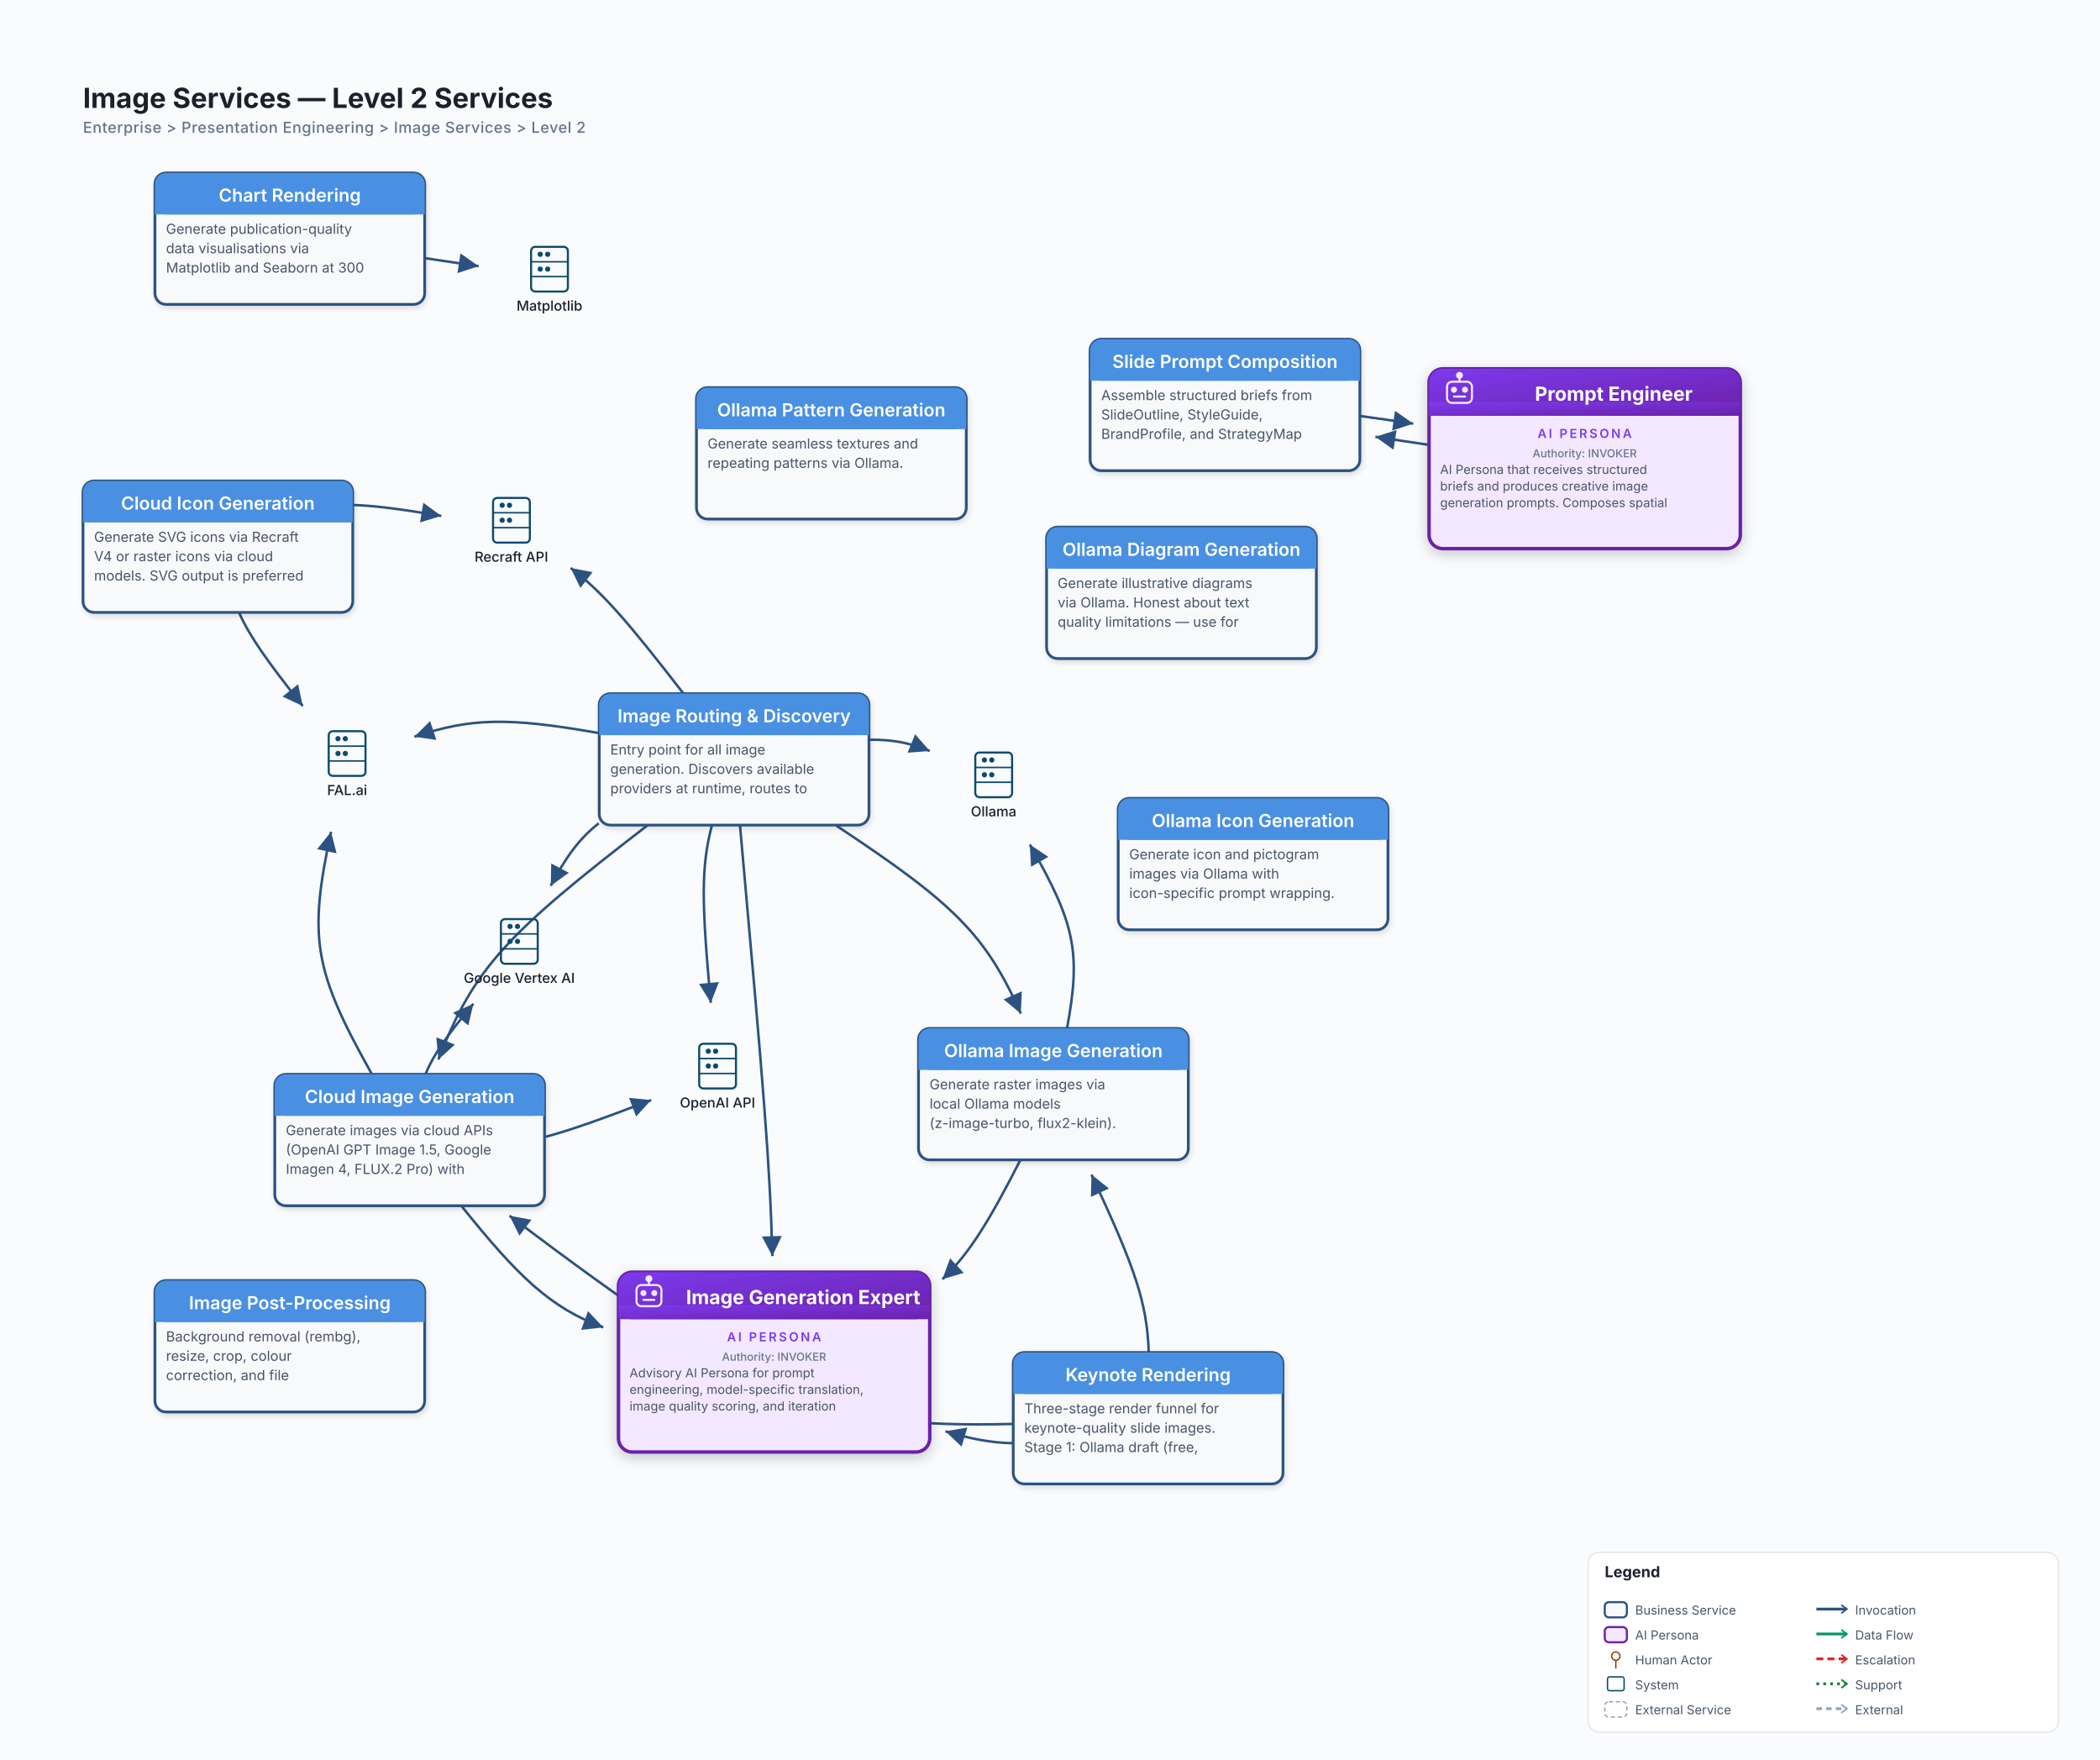
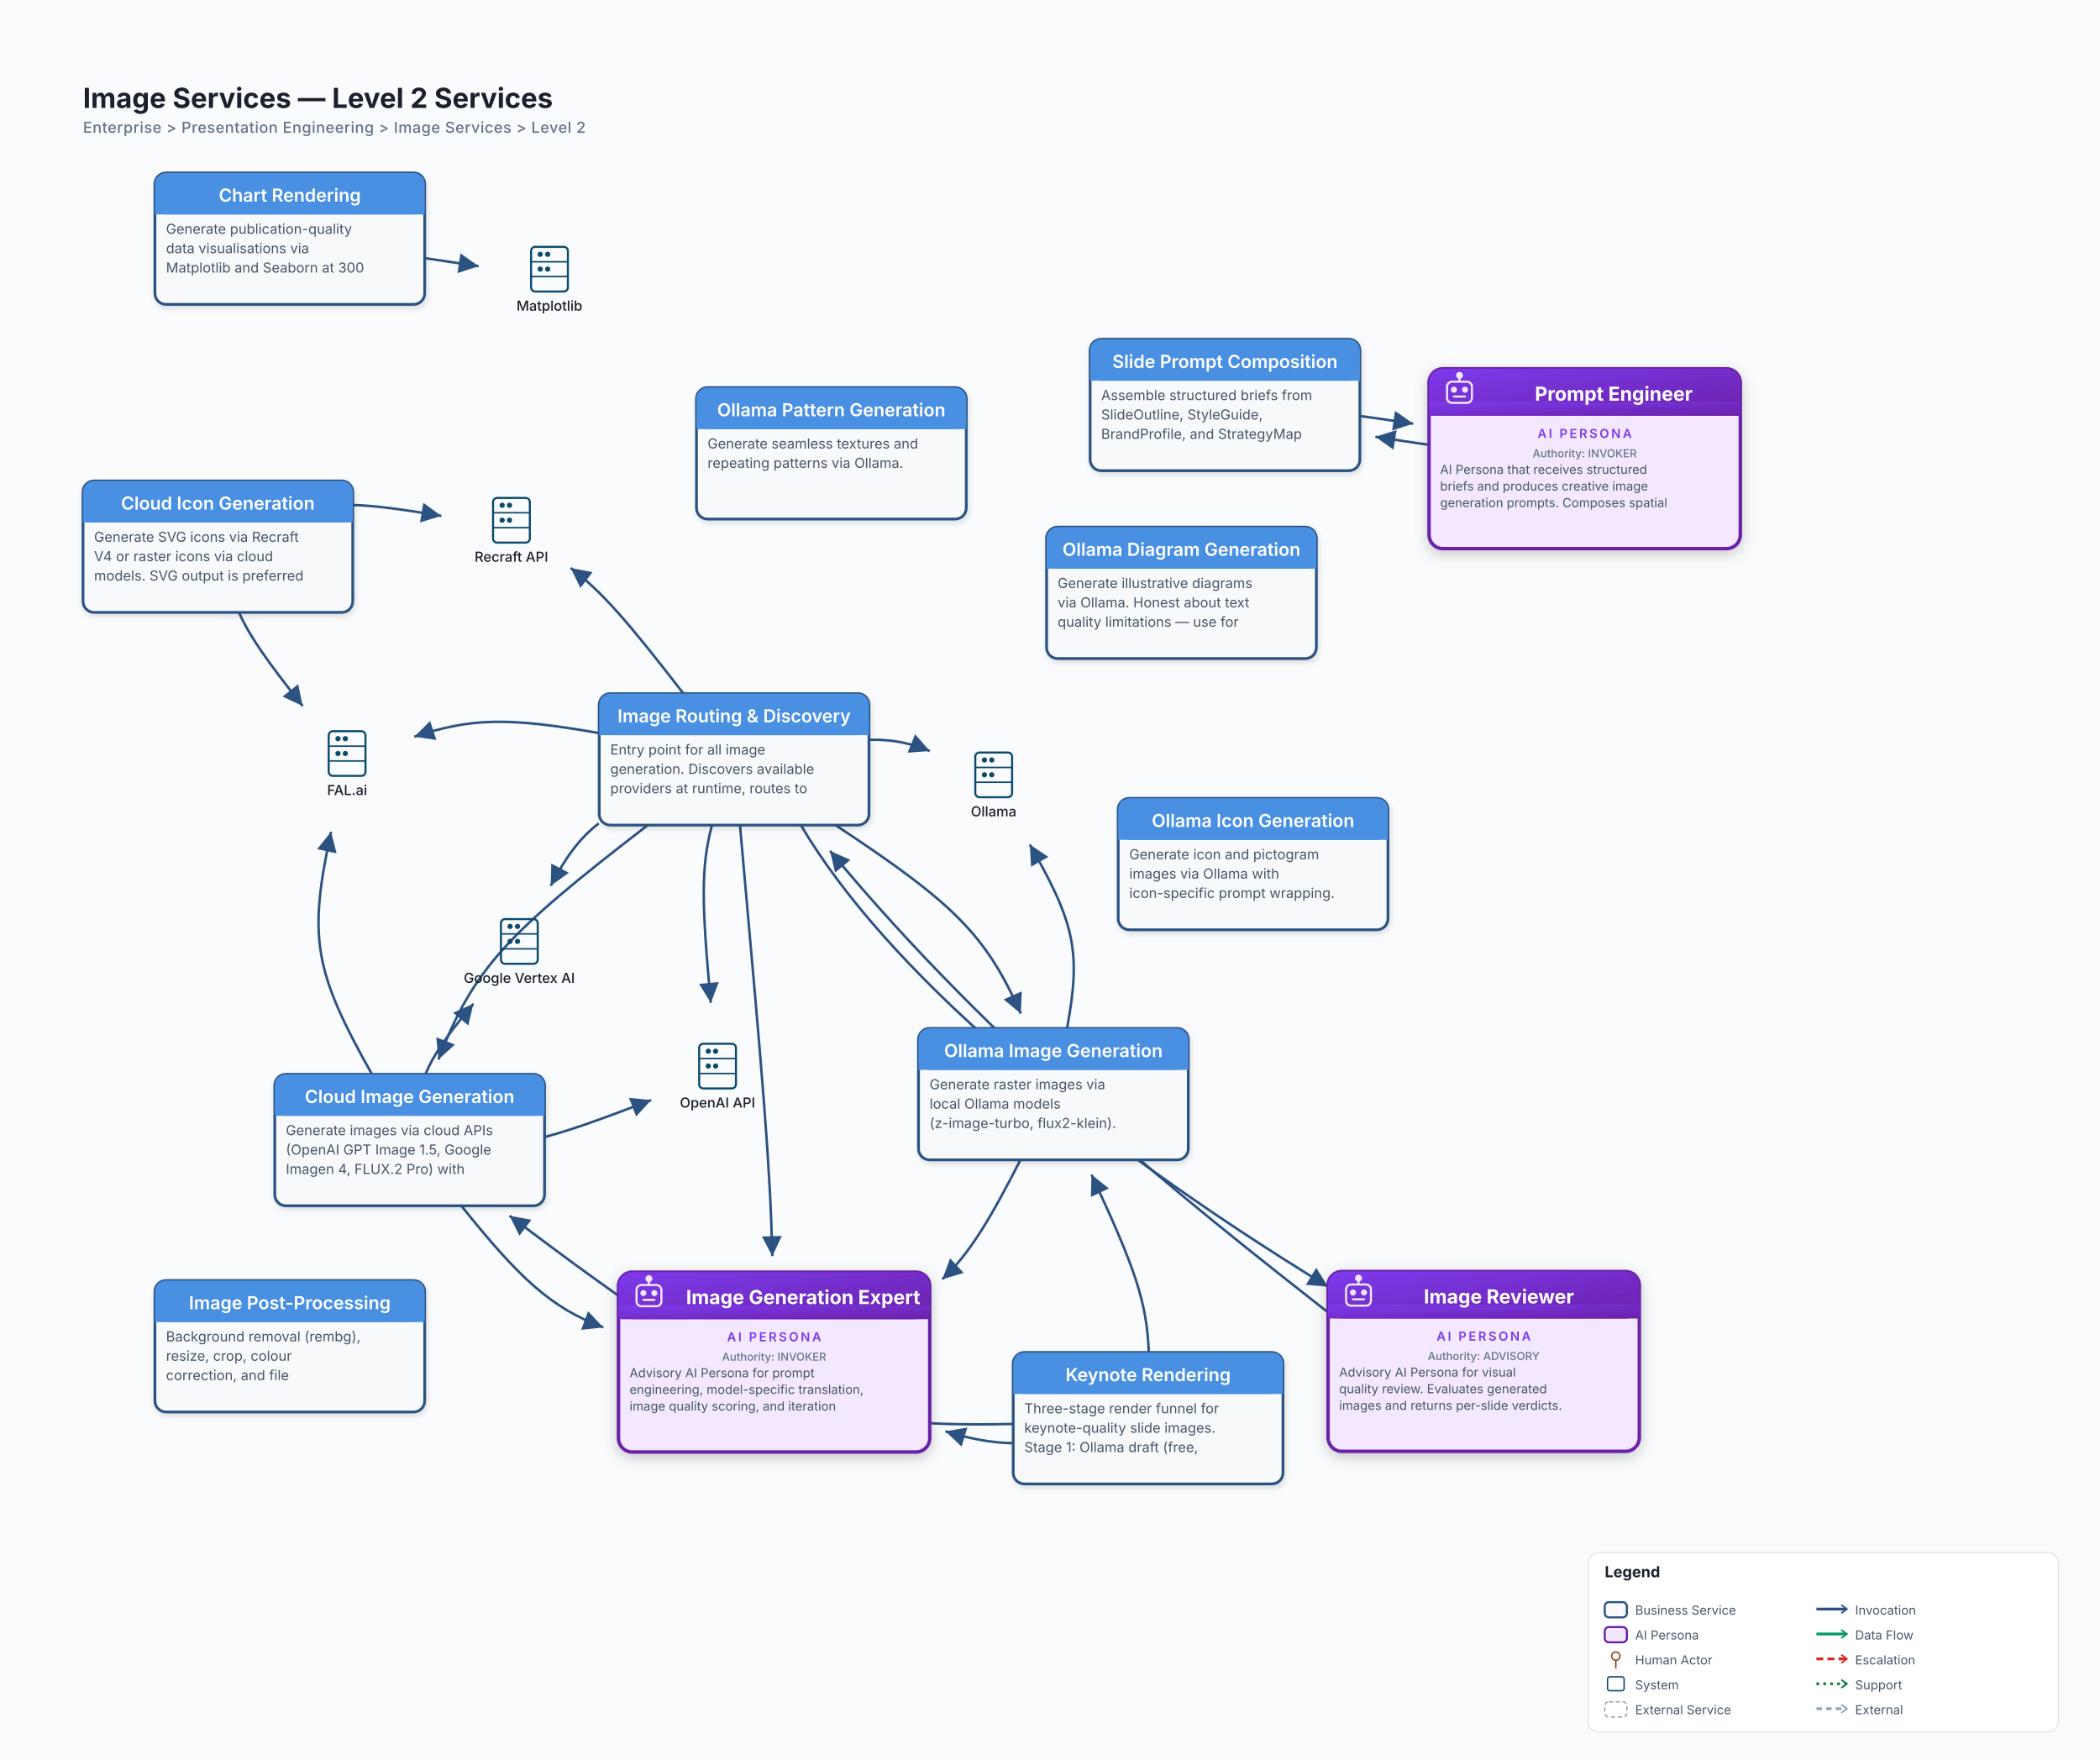
<svg xmlns="http://www.w3.org/2000/svg" viewBox="0 0 1518 1272" width="1518" height="1272">
  <defs>
    <linearGradient id="aiGrad" x1="0%" y1="0%" x2="100%" y2="100%">
      <stop offset="0%" style="stop-color:#7C3AED;stop-opacity:1" />
      <stop offset="100%" style="stop-color:#6B21A8;stop-opacity:1" />
    </linearGradient>
    <filter id="aiGlow" x="-15%" y="-15%" width="130%" height="140%">
      <feGaussianBlur in="SourceAlpha" stdDeviation="5" />
      <feOffset dx="0" dy="3" result="offsetblur" />
      <feComponentTransfer>
        <feFuncA type="linear" slope="0.2" />
      </feComponentTransfer>
      <feMerge>
        <feMergeNode />
        <feMergeNode in="SourceGraphic" />
      </feMerge>
    </filter>
    <filter id="shadow" x="-5%" y="-5%" width="115%" height="120%">
      <feGaussianBlur in="SourceAlpha" stdDeviation="2" />
      <feOffset dx="1" dy="2" result="offsetblur" />
      <feComponentTransfer>
        <feFuncA type="linear" slope="0.12" />
      </feComponentTransfer>
      <feMerge>
        <feMergeNode />
        <feMergeNode in="SourceGraphic" />
      </feMerge>
    </filter>
    <marker id="arr-capability_invocation" viewBox="0 0 10 10" refX="10" refY="5" markerWidth="8" markerHeight="8" orient="auto-start-reverse">
      <path d="M 0 0 L 10 5 L 0 10 Z" fill="#2C5282" />
    </marker>
    <marker id="arr-data_flow" viewBox="0 0 10 10" refX="10" refY="5" markerWidth="8" markerHeight="8" orient="auto-start-reverse">
      <path d="M 0 1 L 10 5 L 0 9" fill="none" stroke="#059669" stroke-width="1.5" />
    </marker>
    <marker id="arr-escalation" viewBox="0 0 10 10" refX="10" refY="5" markerWidth="9" markerHeight="9" orient="auto-start-reverse">
      <path d="M 0 0 L 10 5 L 0 10 Z" fill="#DC2626" />
    </marker>
    <marker id="arr-external" viewBox="0 0 10 10" refX="10" refY="5" markerWidth="7" markerHeight="7" orient="auto-start-reverse">
      <path d="M 0 0 L 10 5 L 0 10 Z" fill="#94A3B8" />
    </marker>
    <marker id="arr-approval" viewBox="0 0 10 10" refX="10" refY="5" markerWidth="8" markerHeight="8" orient="auto-start-reverse">
      <path d="M 0 0 L 10 5 L 0 10 Z" fill="#2C5282" />
    </marker>
  </defs>
  <rect width="1518" height="1272" fill="#FAFBFC" />
  <text x="60" y="78" font-family="Inter, 'Segoe UI', -apple-system, BlinkMacSystemFont, sans-serif" font-size="20" font-weight="700" fill="#1A202C">Image Services — Level 2 Services</text>
  <text x="60" y="96" font-family="Inter, 'Segoe UI', -apple-system, BlinkMacSystemFont, sans-serif" font-size="11" font-weight="500" fill="#64748B" letter-spacing="0.3">Enterprise &gt; Presentation Engineering &gt; Image Services &gt; Level 2</text>
  <g class="interaction" data-id="int-bridge-discovery">
    <path d="M 628.5,534.7 C 645.0,534.4 657.6,536.9 672.1,542.8" fill="none" stroke="#2C5282" stroke-width="1.8" marker-end="url(#arr-capability_invocation)" />
  </g>
  <g class="interaction" data-id="int-bridge-discovery-openai">
    <path d="M 514.6,596.6 C 506.6,627.0 507.2,653.0 513.8,724.8" fill="none" stroke="#2C5282" stroke-width="1.8" marker-end="url(#arr-capability_invocation)" />
  </g>
  <g class="interaction" data-id="int-bridge-discovery-google">
    <path d="M 432.8,595.1 C 418.7,606.1 409.1,619.4 398.1,640.2" fill="none" stroke="#2C5282" stroke-width="1.8" marker-end="url(#arr-capability_invocation)" />
  </g>
  <g class="interaction" data-id="int-bridge-discovery-fal">
    <path d="M 432.7,529.8 C 366.6,518.2 340.3,519.0 299.5,532.5" fill="none" stroke="#2C5282" stroke-width="1.8" marker-end="url(#arr-capability_invocation)" />
  </g>
  <g class="interaction" data-id="int-bridge-discovery-recraft">
    <path d="M 493.9,501.1 C 452.8,448.0 435.5,428.1 412.5,410.5" fill="none" stroke="#2C5282" stroke-width="1.8" marker-end="url(#arr-capability_invocation)" />
  </g>
  <g class="interaction" data-id="int-bridge-to-ollama-skills">
    <path d="M 604.3,596.6 C 689.8,653.1 712.6,675.7 737.9,732.6" fill="none" stroke="#2C5282" stroke-width="1.8" marker-end="url(#arr-capability_invocation)" />
  </g>
  <g class="interaction" data-id="int-bridge-to-cloud-skills">
    <path d="M 468.1,596.5 C 366.0,675.1 342.5,699.9 316.9,765.8" fill="none" stroke="#2C5282" stroke-width="1.8" marker-end="url(#arr-capability_invocation)" />
  </g>
  <g class="interaction" data-id="int-ollama-skills-to-ollama">
    <path d="M 771.4,742.8 C 781.5,687.9 777.0,667.4 744.4,610.4" fill="none" stroke="#2C5282" stroke-width="1.8" marker-end="url(#arr-capability_invocation)" />
  </g>
  <g class="interaction" data-id="int-cloud-skills-to-openai">
    <path d="M 394.1,821.7 C 412.9,816.8 436.2,808.3 470.7,795.1" fill="none" stroke="#2C5282" stroke-width="1.8" marker-end="url(#arr-capability_invocation)" />
  </g>
  <g class="interaction" data-id="int-cloud-skills-to-google">
    <path d="M 307.6,776.3 C 313.5,762.0 323.0,748.6 342.2,725.5" fill="none" stroke="#2C5282" stroke-width="1.8" marker-end="url(#arr-capability_invocation)" />
  </g>
  <g class="interaction" data-id="int-cloud-skills-to-fal">
    <path d="M 268.6,776.0 C 226.8,701.4 222.8,677.9 239.3,601.2" fill="none" stroke="#2C5282" stroke-width="1.8" marker-end="url(#arr-capability_invocation)" />
  </g>
  <g class="interaction" data-id="int-cloud-icon-to-recraft">
    <path d="M 255.3,365.0 C 271.5,365.5 291.3,368.2 319.0,372.9" fill="none" stroke="#2C5282" stroke-width="1.8" marker-end="url(#arr-capability_invocation)" />
  </g>
  <g class="interaction" data-id="int-cloud-icon-to-fal">
    <path d="M 172.8,442.8 C 180.7,460.3 192.6,477.1 218.8,510.3" fill="none" stroke="#2C5282" stroke-width="1.8" marker-end="url(#arr-capability_invocation)" />
  </g>
  <g class="interaction" data-id="int-chart-to-matplotlib">
    <path d="M 307.2,186.6 C 323.5,189.0 335.4,190.8 346.0,192.4" fill="none" stroke="#2C5282" stroke-width="1.8" marker-end="url(#arr-capability_invocation)" />
  </g>
  <g class="interaction" data-id="int-gen-skills-to-expert">
    <path d="M 737.5,838.6 C 715.7,881.3 700.7,906.3 681.2,924.6" fill="none" stroke="#2C5282" stroke-width="1.8" marker-end="url(#arr-capability_invocation)" />
  </g>
  <g class="interaction" data-id="int-cloud-skills-to-expert">
    <path d="M 333.7,871.8 C 374.5,922.7 398.0,945.4 436.1,959.4" fill="none" stroke="#2C5282" stroke-width="1.8" marker-end="url(#arr-capability_invocation)" />
  </g>
  <g class="interaction" data-id="int-bridge-to-expert">
    <path d="M 534.9,596.5 C 552.2,789.5 556.6,841.4 558.3,907.9" fill="none" stroke="#2C5282" stroke-width="1.8" marker-end="url(#arr-capability_invocation)" />
  </g>
  <g class="interaction" data-id="int-composer-to-prompt-engineer">
    <path d="M 983.3,300.7 C 995.8,302.4 1008.8,304.3 1021.6,306.2" fill="none" stroke="#2C5282" stroke-width="1.8" marker-end="url(#arr-capability_invocation)" />
  </g>
  <g class="interaction" data-id="int-prompt-engineer-to-composer">
    <path d="M 1032.7,321.5 C 1020.0,319.6 1006.9,317.7 994.2,315.7" fill="none" stroke="#2C5282" stroke-width="1.8" marker-end="url(#arr-capability_invocation)" />
  </g>
  <g class="interaction" data-id="int-keynote-to-ollama">
    <path d="M 830.4,977.3 C 829.0,941.1 820.7,917.0 789.0,849.0" fill="none" stroke="#2C5282" stroke-width="1.8" marker-end="url(#arr-capability_invocation)" />
  </g>
  <g class="interaction" data-id="int-keynote-to-cloud">
    <path d="M 732.1,1029.2 C 588.9,1032.5 544.8,1011.5 368.3,878.7" fill="none" stroke="#2C5282" stroke-width="1.8" marker-end="url(#arr-capability_invocation)" />
  </g>
  <g class="interaction" data-id="int-keynote-to-expert">
    <path d="M 732.0,1043.1 C 716.8,1042.8 701.8,1040.1 683.4,1034.5" fill="none" stroke="#2C5282" stroke-width="1.8" marker-end="url(#arr-capability_invocation)" />
  </g>
+   <g class="interaction" data-id="int-bridge-to-image-reviewer">
+     <path d="M 579.0,596.5 C 640.0,700.0 780.0,820.0 960.0,930.0" fill="none" stroke="#2C5282" stroke-width="1.8" marker-end="url(#arr-capability_invocation)" />
+   </g>
+   <g class="interaction" data-id="int-image-reviewer-to-bridge">
+     <path d="M 960.5,949.0 C 860.0,870.0 720.0,760.0 600.0,615.0" fill="none" stroke="#2C5282" stroke-width="1.8" marker-end="url(#arr-capability_invocation)" />
+   </g>
  <g class="service" data-id="image-routing-discovery" filter="url(#shadow)">
    <rect x="433.15" y="501.36" width="195" height="95" rx="8" fill="#F8F9FA" stroke="#2C5282" stroke-width="2" />
    <rect x="433.15" y="501.36" width="195" height="30" rx="8" fill="#4A90E2" />
    <rect x="433.15" y="523.36" width="195" height="8" fill="#4A90E2" />
    <text x="530.65" y="517.36" text-anchor="middle" dominant-baseline="central" font-family="Inter, 'Segoe UI', -apple-system, BlinkMacSystemFont, sans-serif" font-size="13" font-weight="600" fill="#FFFFFF">Image Routing &amp; Discovery</text>
    <text x="441.15" y="545.36" font-family="Inter, 'Segoe UI', -apple-system, BlinkMacSystemFont, sans-serif" font-size="10" fill="#475569">Entry point for all image</text>
    <text x="441.15" y="559.36" font-family="Inter, 'Segoe UI', -apple-system, BlinkMacSystemFont, sans-serif" font-size="10" fill="#475569">generation. Discovers available</text>
    <text x="441.15" y="573.36" font-family="Inter, 'Segoe UI', -apple-system, BlinkMacSystemFont, sans-serif" font-size="10" fill="#475569">providers at runtime, routes to</text>
  </g>
  <g class="service" data-id="image-ollama-generate" filter="url(#shadow)">
    <rect x="663.96" y="743.31" width="195" height="95" rx="8" fill="#F8F9FA" stroke="#2C5282" stroke-width="2" />
    <rect x="663.96" y="743.31" width="195" height="30" rx="8" fill="#4A90E2" />
    <rect x="663.96" y="765.31" width="195" height="8" fill="#4A90E2" />
    <text x="761.46" y="759.31" text-anchor="middle" dominant-baseline="central" font-family="Inter, 'Segoe UI', -apple-system, BlinkMacSystemFont, sans-serif" font-size="13" font-weight="600" fill="#FFFFFF">Ollama Image Generation</text>
    <text x="671.96" y="787.31" font-family="Inter, 'Segoe UI', -apple-system, BlinkMacSystemFont, sans-serif" font-size="10" fill="#475569">Generate raster images via</text>
    <text x="671.96" y="801.31" font-family="Inter, 'Segoe UI', -apple-system, BlinkMacSystemFont, sans-serif" font-size="10" fill="#475569">local Ollama models</text>
    <text x="671.96" y="815.31" font-family="Inter, 'Segoe UI', -apple-system, BlinkMacSystemFont, sans-serif" font-size="10" fill="#475569">(z-image-turbo, flux2-klein).</text>
  </g>
  <g class="service" data-id="image-ollama-icon" filter="url(#shadow)">
    <rect x="808.3" y="577.02" width="195" height="95" rx="8" fill="#F8F9FA" stroke="#2C5282" stroke-width="2" />
    <rect x="808.3" y="577.02" width="195" height="30" rx="8" fill="#4A90E2" />
    <rect x="808.3" y="599.02" width="195" height="8" fill="#4A90E2" />
    <text x="905.8" y="593.02" text-anchor="middle" dominant-baseline="central" font-family="Inter, 'Segoe UI', -apple-system, BlinkMacSystemFont, sans-serif" font-size="13" font-weight="600" fill="#FFFFFF">Ollama Icon Generation</text>
    <text x="816.3" y="621.02" font-family="Inter, 'Segoe UI', -apple-system, BlinkMacSystemFont, sans-serif" font-size="10" fill="#475569">Generate icon and pictogram</text>
    <text x="816.3" y="635.02" font-family="Inter, 'Segoe UI', -apple-system, BlinkMacSystemFont, sans-serif" font-size="10" fill="#475569">images via Ollama with</text>
    <text x="816.3" y="649.02" font-family="Inter, 'Segoe UI', -apple-system, BlinkMacSystemFont, sans-serif" font-size="10" fill="#475569">icon-specific prompt wrapping.</text>
  </g>
  <g class="service" data-id="image-ollama-pattern" filter="url(#shadow)">
    <rect x="503.46" y="280.16" width="195" height="95" rx="8" fill="#F8F9FA" stroke="#2C5282" stroke-width="2" />
    <rect x="503.46" y="280.16" width="195" height="30" rx="8" fill="#4A90E2" />
    <rect x="503.46" y="302.16" width="195" height="8" fill="#4A90E2" />
    <text x="600.96" y="296.16" text-anchor="middle" dominant-baseline="central" font-family="Inter, 'Segoe UI', -apple-system, BlinkMacSystemFont, sans-serif" font-size="13" font-weight="600" fill="#FFFFFF">Ollama Pattern Generation</text>
    <text x="511.46" y="324.16" font-family="Inter, 'Segoe UI', -apple-system, BlinkMacSystemFont, sans-serif" font-size="10" fill="#475569">Generate seamless textures and</text>
    <text x="511.46" y="338.16" font-family="Inter, 'Segoe UI', -apple-system, BlinkMacSystemFont, sans-serif" font-size="10" fill="#475569">repeating patterns via Ollama.</text>
  </g>
  <g class="service" data-id="image-ollama-diagram" filter="url(#shadow)">
    <rect x="756.53" y="381.0" width="195" height="95" rx="8" fill="#F8F9FA" stroke="#2C5282" stroke-width="2" />
    <rect x="756.53" y="381.0" width="195" height="30" rx="8" fill="#4A90E2" />
    <rect x="756.53" y="403.0" width="195" height="8" fill="#4A90E2" />
    <text x="854.03" y="397.0" text-anchor="middle" dominant-baseline="central" font-family="Inter, 'Segoe UI', -apple-system, BlinkMacSystemFont, sans-serif" font-size="13" font-weight="600" fill="#FFFFFF">Ollama Diagram Generation</text>
    <text x="764.53" y="425.0" font-family="Inter, 'Segoe UI', -apple-system, BlinkMacSystemFont, sans-serif" font-size="10" fill="#475569">Generate illustrative diagrams</text>
    <text x="764.53" y="439.0" font-family="Inter, 'Segoe UI', -apple-system, BlinkMacSystemFont, sans-serif" font-size="10" fill="#475569">via Ollama. Honest about text</text>
    <text x="764.53" y="453.0" font-family="Inter, 'Segoe UI', -apple-system, BlinkMacSystemFont, sans-serif" font-size="10" fill="#475569">quality limitations — use for</text>
  </g>
  <g class="service" data-id="image-cloud-generate" filter="url(#shadow)">
    <rect x="198.63" y="776.49" width="195" height="95" rx="8" fill="#F8F9FA" stroke="#2C5282" stroke-width="2" />
    <rect x="198.63" y="776.49" width="195" height="30" rx="8" fill="#4A90E2" />
    <rect x="198.63" y="798.49" width="195" height="8" fill="#4A90E2" />
    <text x="296.13" y="792.49" text-anchor="middle" dominant-baseline="central" font-family="Inter, 'Segoe UI', -apple-system, BlinkMacSystemFont, sans-serif" font-size="13" font-weight="600" fill="#FFFFFF">Cloud Image Generation</text>
    <text x="206.63" y="820.49" font-family="Inter, 'Segoe UI', -apple-system, BlinkMacSystemFont, sans-serif" font-size="10" fill="#475569">Generate images via cloud APIs</text>
    <text x="206.63" y="834.49" font-family="Inter, 'Segoe UI', -apple-system, BlinkMacSystemFont, sans-serif" font-size="10" fill="#475569">(OpenAI GPT Image 1.5, Google</text>
    <text x="206.63" y="848.49" font-family="Inter, 'Segoe UI', -apple-system, BlinkMacSystemFont, sans-serif" font-size="10" fill="#475569">Imagen 4, FLUX.2 Pro) with</text>
  </g>
  <g class="service" data-id="image-cloud-icon" filter="url(#shadow)">
    <rect x="59.999" y="347.62" width="195" height="95" rx="8" fill="#F8F9FA" stroke="#2C5282" stroke-width="2" />
    <rect x="59.999" y="347.62" width="195" height="30" rx="8" fill="#4A90E2" />
    <rect x="59.999" y="369.62" width="195" height="8" fill="#4A90E2" />
    <text x="157.499" y="363.62" text-anchor="middle" dominant-baseline="central" font-family="Inter, 'Segoe UI', -apple-system, BlinkMacSystemFont, sans-serif" font-size="13" font-weight="600" fill="#FFFFFF">Cloud Icon Generation</text>
    <text x="67.999" y="391.62" font-family="Inter, 'Segoe UI', -apple-system, BlinkMacSystemFont, sans-serif" font-size="10" fill="#475569">Generate SVG icons via Recraft</text>
    <text x="67.999" y="405.62" font-family="Inter, 'Segoe UI', -apple-system, BlinkMacSystemFont, sans-serif" font-size="10" fill="#475569">V4 or raster icons via cloud</text>
    <text x="67.999" y="419.62" font-family="Inter, 'Segoe UI', -apple-system, BlinkMacSystemFont, sans-serif" font-size="10" fill="#475569">models. SVG output is preferred</text>
  </g>
  <g class="service" data-id="image-chart-renderer" filter="url(#shadow)">
    <rect x="112.0" y="125.0" width="195" height="95" rx="8" fill="#F8F9FA" stroke="#2C5282" stroke-width="2" />
    <rect x="112.0" y="125.0" width="195" height="30" rx="8" fill="#4A90E2" />
    <rect x="112.0" y="147.0" width="195" height="8" fill="#4A90E2" />
    <text x="209.5" y="141.0" text-anchor="middle" dominant-baseline="central" font-family="Inter, 'Segoe UI', -apple-system, BlinkMacSystemFont, sans-serif" font-size="13" font-weight="600" fill="#FFFFFF">Chart Rendering</text>
    <text x="120.0" y="169.0" font-family="Inter, 'Segoe UI', -apple-system, BlinkMacSystemFont, sans-serif" font-size="10" fill="#475569">Generate publication-quality</text>
    <text x="120.0" y="183.0" font-family="Inter, 'Segoe UI', -apple-system, BlinkMacSystemFont, sans-serif" font-size="10" fill="#475569">data visualisations via</text>
    <text x="120.0" y="197.0" font-family="Inter, 'Segoe UI', -apple-system, BlinkMacSystemFont, sans-serif" font-size="10" fill="#475569">Matplotlib and Seaborn at 300</text>
  </g>
  <g class="service" data-id="image-post-processing" filter="url(#shadow)">
    <rect x="112.0" y="925.542" width="195" height="95" rx="8" fill="#F8F9FA" stroke="#2C5282" stroke-width="2" />
    <rect x="112.0" y="925.542" width="195" height="30" rx="8" fill="#4A90E2" />
    <rect x="112.0" y="947.542" width="195" height="8" fill="#4A90E2" />
    <text x="209.5" y="941.542" text-anchor="middle" dominant-baseline="central" font-family="Inter, 'Segoe UI', -apple-system, BlinkMacSystemFont, sans-serif" font-size="13" font-weight="600" fill="#FFFFFF">Image Post-Processing</text>
    <text x="120.0" y="969.542" font-family="Inter, 'Segoe UI', -apple-system, BlinkMacSystemFont, sans-serif" font-size="10" fill="#475569">Background removal (rembg),</text>
    <text x="120.0" y="983.542" font-family="Inter, 'Segoe UI', -apple-system, BlinkMacSystemFont, sans-serif" font-size="10" fill="#475569">resize, crop, colour</text>
    <text x="120.0" y="997.542" font-family="Inter, 'Segoe UI', -apple-system, BlinkMacSystemFont, sans-serif" font-size="10" fill="#475569">correction, and file</text>
  </g>
  <g class="service" data-id="image-slide-prompt-composition" filter="url(#shadow)">
    <rect x="788.0" y="245.19" width="195" height="95" rx="8" fill="#F8F9FA" stroke="#2C5282" stroke-width="2" />
    <rect x="788.0" y="245.19" width="195" height="30" rx="8" fill="#4A90E2" />
    <rect x="788.0" y="267.19" width="195" height="8" fill="#4A90E2" />
    <text x="885.5" y="261.19" text-anchor="middle" dominant-baseline="central" font-family="Inter, 'Segoe UI', -apple-system, BlinkMacSystemFont, sans-serif" font-size="13" font-weight="600" fill="#FFFFFF">Slide Prompt Composition</text>
    <text x="796.0" y="289.19" font-family="Inter, 'Segoe UI', -apple-system, BlinkMacSystemFont, sans-serif" font-size="10" fill="#475569">Assemble structured briefs from</text>
    <text x="796.0" y="303.19" font-family="Inter, 'Segoe UI', -apple-system, BlinkMacSystemFont, sans-serif" font-size="10" fill="#475569">SlideOutline, StyleGuide,</text>
    <text x="796.0" y="317.19" font-family="Inter, 'Segoe UI', -apple-system, BlinkMacSystemFont, sans-serif" font-size="10" fill="#475569">BrandProfile, and StrategyMap</text>
  </g>
  <g class="ai-persona" data-id="image-prompt-engineer" filter="url(#aiGlow)">
    <rect x="1033.0" y="266.54" width="225" height="130" rx="10" fill="#F3E8FF" stroke="#6B21A8" stroke-width="2.5" />
    <rect x="1033.0" y="266.54" width="225" height="34" rx="10" fill="url(#aiGrad)" />
    <rect x="1033.0" y="290.54" width="225" height="10" fill="url(#aiGrad)" />
    <line x1="1055.0" y1="271.3" x2="1055.0" y2="275.9" stroke="#F3E8FF" stroke-width="1.5" />
    <circle cx="1055.0" cy="271.3" r="2.5" fill="#F3E8FF" />
    <rect x="1046.0" y="275.9" width="18.0" height="15.3" rx="3.6" fill="none" stroke="#F3E8FF" stroke-width="1.5" />
    <circle cx="1051.0" cy="281.7" r="2.2" fill="#F3E8FF" />
    <circle cx="1059.0" cy="281.7" r="2.2" fill="#F3E8FF" />
    <line x1="1051.0" y1="286.6" x2="1059.0" y2="286.6" stroke="#F3E8FF" stroke-width="1.5" stroke-linecap="round" />
    <text x="1166.5" y="284.54" text-anchor="middle" dominant-baseline="central" font-family="Inter, 'Segoe UI', -apple-system, BlinkMacSystemFont, sans-serif" font-size="14" font-weight="700" fill="#FFFFFF">Prompt Engineer</text>
    <text x="1145.5" y="316.54" text-anchor="middle" font-family="Inter, 'Segoe UI', -apple-system, BlinkMacSystemFont, sans-serif" font-size="9" font-weight="600" fill="#7C3AED" letter-spacing="1.5">AI PERSONA</text>
    <text x="1145.5" y="330.54" text-anchor="middle" font-family="Inter, 'Segoe UI', -apple-system, BlinkMacSystemFont, sans-serif" font-size="8" font-weight="500" fill="#64748B">Authority: INVOKER</text>
    <text x="1041.0" y="342.54" font-family="Inter, 'Segoe UI', -apple-system, BlinkMacSystemFont, sans-serif" font-size="9" fill="#475569">AI Persona that receives structured</text>
    <text x="1041.0" y="354.54" font-family="Inter, 'Segoe UI', -apple-system, BlinkMacSystemFont, sans-serif" font-size="9" fill="#475569">briefs and produces creative image</text>
    <text x="1041.0" y="366.54" font-family="Inter, 'Segoe UI', -apple-system, BlinkMacSystemFont, sans-serif" font-size="9" fill="#475569">generation prompts. Composes spatial</text>
  </g>
  <g class="service" data-id="image-keynote-rendering" filter="url(#shadow)">
    <rect x="732.42" y="977.542" width="195" height="95" rx="8" fill="#F8F9FA" stroke="#2C5282" stroke-width="2" />
    <rect x="732.42" y="977.542" width="195" height="30" rx="8" fill="#4A90E2" />
    <rect x="732.42" y="999.542" width="195" height="8" fill="#4A90E2" />
    <text x="829.92" y="993.542" text-anchor="middle" dominant-baseline="central" font-family="Inter, 'Segoe UI', -apple-system, BlinkMacSystemFont, sans-serif" font-size="13" font-weight="600" fill="#FFFFFF">Keynote Rendering</text>
    <text x="740.42" y="1021.542" font-family="Inter, 'Segoe UI', -apple-system, BlinkMacSystemFont, sans-serif" font-size="10" fill="#475569">Three-stage render funnel for</text>
    <text x="740.42" y="1035.542" font-family="Inter, 'Segoe UI', -apple-system, BlinkMacSystemFont, sans-serif" font-size="10" fill="#475569">keynote-quality slide images.</text>
    <text x="740.42" y="1049.542" font-family="Inter, 'Segoe UI', -apple-system, BlinkMacSystemFont, sans-serif" font-size="10" fill="#475569">Stage 1: Ollama draft (free,</text>
  </g>
  <g class="ai-persona" data-id="image-generation-expert" filter="url(#aiGlow)">
    <rect x="447.07" y="919.486" width="225" height="130" rx="10" fill="#F3E8FF" stroke="#6B21A8" stroke-width="2.5" />
    <rect x="447.07" y="919.486" width="225" height="34" rx="10" fill="url(#aiGrad)" />
    <rect x="447.07" y="943.486" width="225" height="10" fill="url(#aiGrad)" />
    <line x1="469.07" y1="924.2" x2="469.07" y2="928.8" stroke="#F3E8FF" stroke-width="1.5" />
    <circle cx="469.07" cy="924.2" r="2.5" fill="#F3E8FF" />
    <rect x="460.1" y="928.8" width="18.0" height="15.3" rx="3.6" fill="none" stroke="#F3E8FF" stroke-width="1.5" />
    <circle cx="465.1" cy="934.6" r="2.2" fill="#F3E8FF" />
    <circle cx="473.0" cy="934.6" r="2.2" fill="#F3E8FF" />
    <line x1="465.1" y1="939.5" x2="473.0" y2="939.5" stroke="#F3E8FF" stroke-width="1.5" stroke-linecap="round" />
    <text x="580.57" y="937.486" text-anchor="middle" dominant-baseline="central" font-family="Inter, 'Segoe UI', -apple-system, BlinkMacSystemFont, sans-serif" font-size="14" font-weight="700" fill="#FFFFFF">Image Generation Expert</text>
    <text x="559.57" y="969.486" text-anchor="middle" font-family="Inter, 'Segoe UI', -apple-system, BlinkMacSystemFont, sans-serif" font-size="9" font-weight="600" fill="#7C3AED" letter-spacing="1.5">AI PERSONA</text>
    <text x="559.57" y="983.486" text-anchor="middle" font-family="Inter, 'Segoe UI', -apple-system, BlinkMacSystemFont, sans-serif" font-size="8" font-weight="500" fill="#64748B">Authority: INVOKER</text>
    <text x="455.07" y="995.486" font-family="Inter, 'Segoe UI', -apple-system, BlinkMacSystemFont, sans-serif" font-size="9" fill="#475569">Advisory AI Persona for prompt</text>
    <text x="455.07" y="1007.486" font-family="Inter, 'Segoe UI', -apple-system, BlinkMacSystemFont, sans-serif" font-size="9" fill="#475569">engineering, model-specific translation,</text>
    <text x="455.07" y="1019.486" font-family="Inter, 'Segoe UI', -apple-system, BlinkMacSystemFont, sans-serif" font-size="9" fill="#475569">image quality scoring, and iteration</text>
+   </g>
+   <g class="ai-persona" data-id="image-reviewer" filter="url(#aiGlow)">
+     <rect x="960.0" y="919.0" width="225" height="130" rx="10" fill="#F3E8FF" stroke="#6B21A8" stroke-width="2.5" />
+     <rect x="960.0" y="919.0" width="225" height="34" rx="10" fill="url(#aiGrad)" />
+     <rect x="960.0" y="943.0" width="225" height="10" fill="url(#aiGrad)" />
+     <line x1="982.0" y1="923.8" x2="982.0" y2="928.4" stroke="#F3E8FF" stroke-width="1.5" />
+     <circle cx="982.0" cy="923.8" r="2.5" fill="#F3E8FF" />
+     <rect x="973.0" y="928.4" width="18.0" height="15.3" rx="3.6" fill="none" stroke="#F3E8FF" stroke-width="1.5" />
+     <circle cx="978.0" cy="934.2" r="2.2" fill="#F3E8FF" />
+     <circle cx="986.0" cy="934.2" r="2.2" fill="#F3E8FF" />
+     <line x1="978.0" y1="939.1" x2="986.0" y2="939.1" stroke="#F3E8FF" stroke-width="1.5" stroke-linecap="round" />
+     <text x="1083.5" y="937.0" text-anchor="middle" dominant-baseline="central" font-family="Inter, 'Segoe UI', -apple-system, BlinkMacSystemFont, sans-serif" font-size="14" font-weight="700" fill="#FFFFFF">Image Reviewer</text>
+     <text x="1072.5" y="969.0" text-anchor="middle" font-family="Inter, 'Segoe UI', -apple-system, BlinkMacSystemFont, sans-serif" font-size="9" font-weight="600" fill="#7C3AED" letter-spacing="1.5">AI PERSONA</text>
+     <text x="1072.5" y="983.0" text-anchor="middle" font-family="Inter, 'Segoe UI', -apple-system, BlinkMacSystemFont, sans-serif" font-size="8" font-weight="500" fill="#64748B">Authority: ADVISORY</text>
+     <text x="968.0" y="995.0" font-family="Inter, 'Segoe UI', -apple-system, BlinkMacSystemFont, sans-serif" font-size="9" fill="#475569">Advisory AI Persona for visual</text>
+     <text x="968.0" y="1007.0" font-family="Inter, 'Segoe UI', -apple-system, BlinkMacSystemFont, sans-serif" font-size="9" fill="#475569">quality review. Evaluates generated</text>
+     <text x="968.0" y="1019.0" font-family="Inter, 'Segoe UI', -apple-system, BlinkMacSystemFont, sans-serif" font-size="9" fill="#475569">images and returns per-slide verdicts.</text>
  </g>
  <g class="system-actor" data-id="sys-ollama">
    <rect x="705.0" y="543.9" width="26.6" height="32.3" rx="3" fill="none" stroke="#0C4A6E" stroke-width="1.5" />
    <line x1="705.0" y1="554.7" x2="731.6" y2="554.7" stroke="#0C4A6E" stroke-width="1.1" />
    <line x1="705.0" y1="565.4" x2="731.6" y2="565.4" stroke="#0C4A6E" stroke-width="1.1" />
    <circle cx="711.6" cy="549.3" r="1.9" fill="#0C4A6E" />
    <circle cx="716.9" cy="549.3" r="1.9" fill="#0C4A6E" />
    <circle cx="711.6" cy="560.0" r="1.9" fill="#0C4A6E" />
    <circle cx="716.9" cy="560.0" r="1.9" fill="#0C4A6E" />
    <text x="718.25" y="590.04" text-anchor="middle" font-family="Inter, 'Segoe UI', -apple-system, BlinkMacSystemFont, sans-serif" font-size="10" font-weight="500" fill="#1A202C">Ollama</text>
  </g>
  <g class="system-actor" data-id="sys-openai">
    <rect x="505.4" y="754.4" width="26.6" height="32.3" rx="3" fill="none" stroke="#0C4A6E" stroke-width="1.5" />
    <line x1="505.4" y1="765.1" x2="532.0" y2="765.1" stroke="#0C4A6E" stroke-width="1.1" />
    <line x1="505.4" y1="775.9" x2="532.0" y2="775.9" stroke="#0C4A6E" stroke-width="1.1" />
    <circle cx="512.0" cy="759.8" r="1.9" fill="#0C4A6E" />
    <circle cx="517.3" cy="759.8" r="1.9" fill="#0C4A6E" />
    <circle cx="512.0" cy="770.5" r="1.9" fill="#0C4A6E" />
    <circle cx="517.3" cy="770.5" r="1.9" fill="#0C4A6E" />
    <text x="518.67" y="800.53" text-anchor="middle" font-family="Inter, 'Segoe UI', -apple-system, BlinkMacSystemFont, sans-serif" font-size="10" font-weight="500" fill="#1A202C">OpenAI API</text>
  </g>
  <g class="system-actor" data-id="sys-google-vertex">
    <rect x="362.1" y="664.3" width="26.6" height="32.3" rx="3" fill="none" stroke="#0C4A6E" stroke-width="1.5" />
    <line x1="362.1" y1="675.0" x2="388.7" y2="675.0" stroke="#0C4A6E" stroke-width="1.1" />
    <line x1="362.1" y1="685.8" x2="388.7" y2="685.8" stroke="#0C4A6E" stroke-width="1.1" />
    <circle cx="368.7" cy="669.6" r="1.9" fill="#0C4A6E" />
    <circle cx="374.1" cy="669.6" r="1.9" fill="#0C4A6E" />
    <circle cx="368.7" cy="680.4" r="1.9" fill="#0C4A6E" />
    <circle cx="374.1" cy="680.4" r="1.9" fill="#0C4A6E" />
    <text x="375.4" y="710.41" text-anchor="middle" font-family="Inter, 'Segoe UI', -apple-system, BlinkMacSystemFont, sans-serif" font-size="10" font-weight="500" fill="#1A202C">Google Vertex AI</text>
  </g>
  <g class="system-actor" data-id="sys-fal">
    <rect x="237.6" y="528.5" width="26.6" height="32.3" rx="3" fill="none" stroke="#0C4A6E" stroke-width="1.5" />
    <line x1="237.6" y1="539.3" x2="264.2" y2="539.3" stroke="#0C4A6E" stroke-width="1.1" />
    <line x1="237.6" y1="550.0" x2="264.2" y2="550.0" stroke="#0C4A6E" stroke-width="1.1" />
    <circle cx="244.3" cy="533.9" r="1.9" fill="#0C4A6E" />
    <circle cx="249.6" cy="533.9" r="1.9" fill="#0C4A6E" />
    <circle cx="244.3" cy="544.6" r="1.9" fill="#0C4A6E" />
    <circle cx="249.6" cy="544.6" r="1.9" fill="#0C4A6E" />
    <text x="250.92" y="574.64" text-anchor="middle" font-family="Inter, 'Segoe UI', -apple-system, BlinkMacSystemFont, sans-serif" font-size="10" font-weight="500" fill="#1A202C">FAL.ai</text>
  </g>
  <g class="system-actor" data-id="sys-recraft">
    <rect x="356.4" y="359.9" width="26.6" height="32.3" rx="3" fill="none" stroke="#0C4A6E" stroke-width="1.5" />
    <line x1="356.4" y1="370.6" x2="383.0" y2="370.6" stroke="#0C4A6E" stroke-width="1.1" />
    <line x1="356.4" y1="381.4" x2="383.0" y2="381.4" stroke="#0C4A6E" stroke-width="1.1" />
    <circle cx="363.0" cy="365.2" r="1.9" fill="#0C4A6E" />
    <circle cx="368.3" cy="365.2" r="1.9" fill="#0C4A6E" />
    <circle cx="363.0" cy="376.0" r="1.9" fill="#0C4A6E" />
    <circle cx="368.3" cy="376.0" r="1.9" fill="#0C4A6E" />
    <text x="369.66" y="406.01" text-anchor="middle" font-family="Inter, 'Segoe UI', -apple-system, BlinkMacSystemFont, sans-serif" font-size="10" font-weight="500" fill="#1A202C">Recraft API</text>
  </g>
  <g class="system-actor" data-id="sys-matplotlib">
    <rect x="383.9" y="178.4" width="26.6" height="32.3" rx="3" fill="none" stroke="#0C4A6E" stroke-width="1.5" />
    <line x1="383.9" y1="189.2" x2="410.5" y2="189.2" stroke="#0C4A6E" stroke-width="1.1" />
    <line x1="383.9" y1="199.9" x2="410.5" y2="199.9" stroke="#0C4A6E" stroke-width="1.1" />
    <circle cx="390.5" cy="183.8" r="1.9" fill="#0C4A6E" />
    <circle cx="395.9" cy="183.8" r="1.9" fill="#0C4A6E" />
    <circle cx="390.5" cy="194.5" r="1.9" fill="#0C4A6E" />
    <circle cx="395.9" cy="194.5" r="1.9" fill="#0C4A6E" />
    <text x="397.18" y="224.54" text-anchor="middle" font-family="Inter, 'Segoe UI', -apple-system, BlinkMacSystemFont, sans-serif" font-size="10" font-weight="500" fill="#1A202C">Matplotlib</text>
  </g>
  <g class="legend" transform="translate(1148,1122)">
    <rect x="0" y="0" width="340" height="130" rx="8" fill="white" stroke="#E5E7EB" stroke-width="1" />
    <text x="12" y="18" font-family="Inter, 'Segoe UI', -apple-system, BlinkMacSystemFont, sans-serif" font-size="11" font-weight="700" fill="#1A202C">Legend</text>
    <rect x="12" y="36" width="16" height="11" rx="3" fill="#F8F9FA" stroke="#2C5282" stroke-width="1.5" />
    <text x="34" y="45" font-family="Inter, 'Segoe UI', -apple-system, BlinkMacSystemFont, sans-serif" font-size="9" fill="#475569">Business Service</text>
    <rect x="12" y="54" width="16" height="11" rx="3" fill="#F3E8FF" stroke="#6B21A8" stroke-width="1.5" />
    <text x="34" y="63" font-family="Inter, 'Segoe UI', -apple-system, BlinkMacSystemFont, sans-serif" font-size="9" fill="#475569">AI Persona</text>
    <circle cx="20" cy="75" r="3" fill="none" stroke="#92400E" stroke-width="1" />
    <line x1="20" y1="78" x2="20" y2="84" stroke="#92400E" stroke-width="1" />
    <text x="34" y="81" font-family="Inter, 'Segoe UI', -apple-system, BlinkMacSystemFont, sans-serif" font-size="9" fill="#475569">Human Actor</text>
    <rect x="14" y="90" width="12" height="10" rx="1.5" fill="none" stroke="#0C4A6E" stroke-width="1" />
    <text x="34" y="99" font-family="Inter, 'Segoe UI', -apple-system, BlinkMacSystemFont, sans-serif" font-size="9" fill="#475569">System</text>
    <rect x="12" y="108" width="16" height="11" rx="3" fill="white" stroke="#94A3B8" stroke-width="1" stroke-dasharray="3,2" />
    <text x="34" y="117" font-family="Inter, 'Segoe UI', -apple-system, BlinkMacSystemFont, sans-serif" font-size="9" fill="#475569">External Service</text>
    <line x1="165" y1="41" x2="187" y2="41" stroke="#2C5282" stroke-width="2" />
    <path d="M 183 38 L 187 41 L 183 44" fill="none" stroke="#2C5282" stroke-width="1.2" />
    <text x="193" y="45" font-family="Inter, 'Segoe UI', -apple-system, BlinkMacSystemFont, sans-serif" font-size="9" fill="#475569">Invocation</text>
    <line x1="165" y1="59" x2="187" y2="59" stroke="#059669" stroke-width="2" />
    <path d="M 183 56 L 187 59 L 183 62" fill="none" stroke="#059669" stroke-width="1.2" />
    <text x="193" y="63" font-family="Inter, 'Segoe UI', -apple-system, BlinkMacSystemFont, sans-serif" font-size="9" fill="#475569">Data Flow</text>
    <line x1="165" y1="77" x2="187" y2="77" stroke="#DC2626" stroke-width="2" stroke-dasharray="5,3" />
    <path d="M 183 74 L 187 77 L 183 80" fill="none" stroke="#DC2626" stroke-width="1.2" />
    <text x="193" y="81" font-family="Inter, 'Segoe UI', -apple-system, BlinkMacSystemFont, sans-serif" font-size="9" fill="#475569">Escalation</text>
    <line x1="165" y1="95" x2="187" y2="95" stroke="#15803D" stroke-width="2" stroke-dasharray="2,3" />
    <path d="M 183 92 L 187 95 L 183 98" fill="none" stroke="#15803D" stroke-width="1.2" />
    <text x="193" y="99" font-family="Inter, 'Segoe UI', -apple-system, BlinkMacSystemFont, sans-serif" font-size="9" fill="#475569">Support</text>
    <line x1="165" y1="113" x2="187" y2="113" stroke="#94A3B8" stroke-width="2" stroke-dasharray="4,3" />
    <path d="M 183 110 L 187 113 L 183 116" fill="none" stroke="#94A3B8" stroke-width="1.2" />
    <text x="193" y="117" font-family="Inter, 'Segoe UI', -apple-system, BlinkMacSystemFont, sans-serif" font-size="9" fill="#475569">External</text>
  </g>
</svg>
